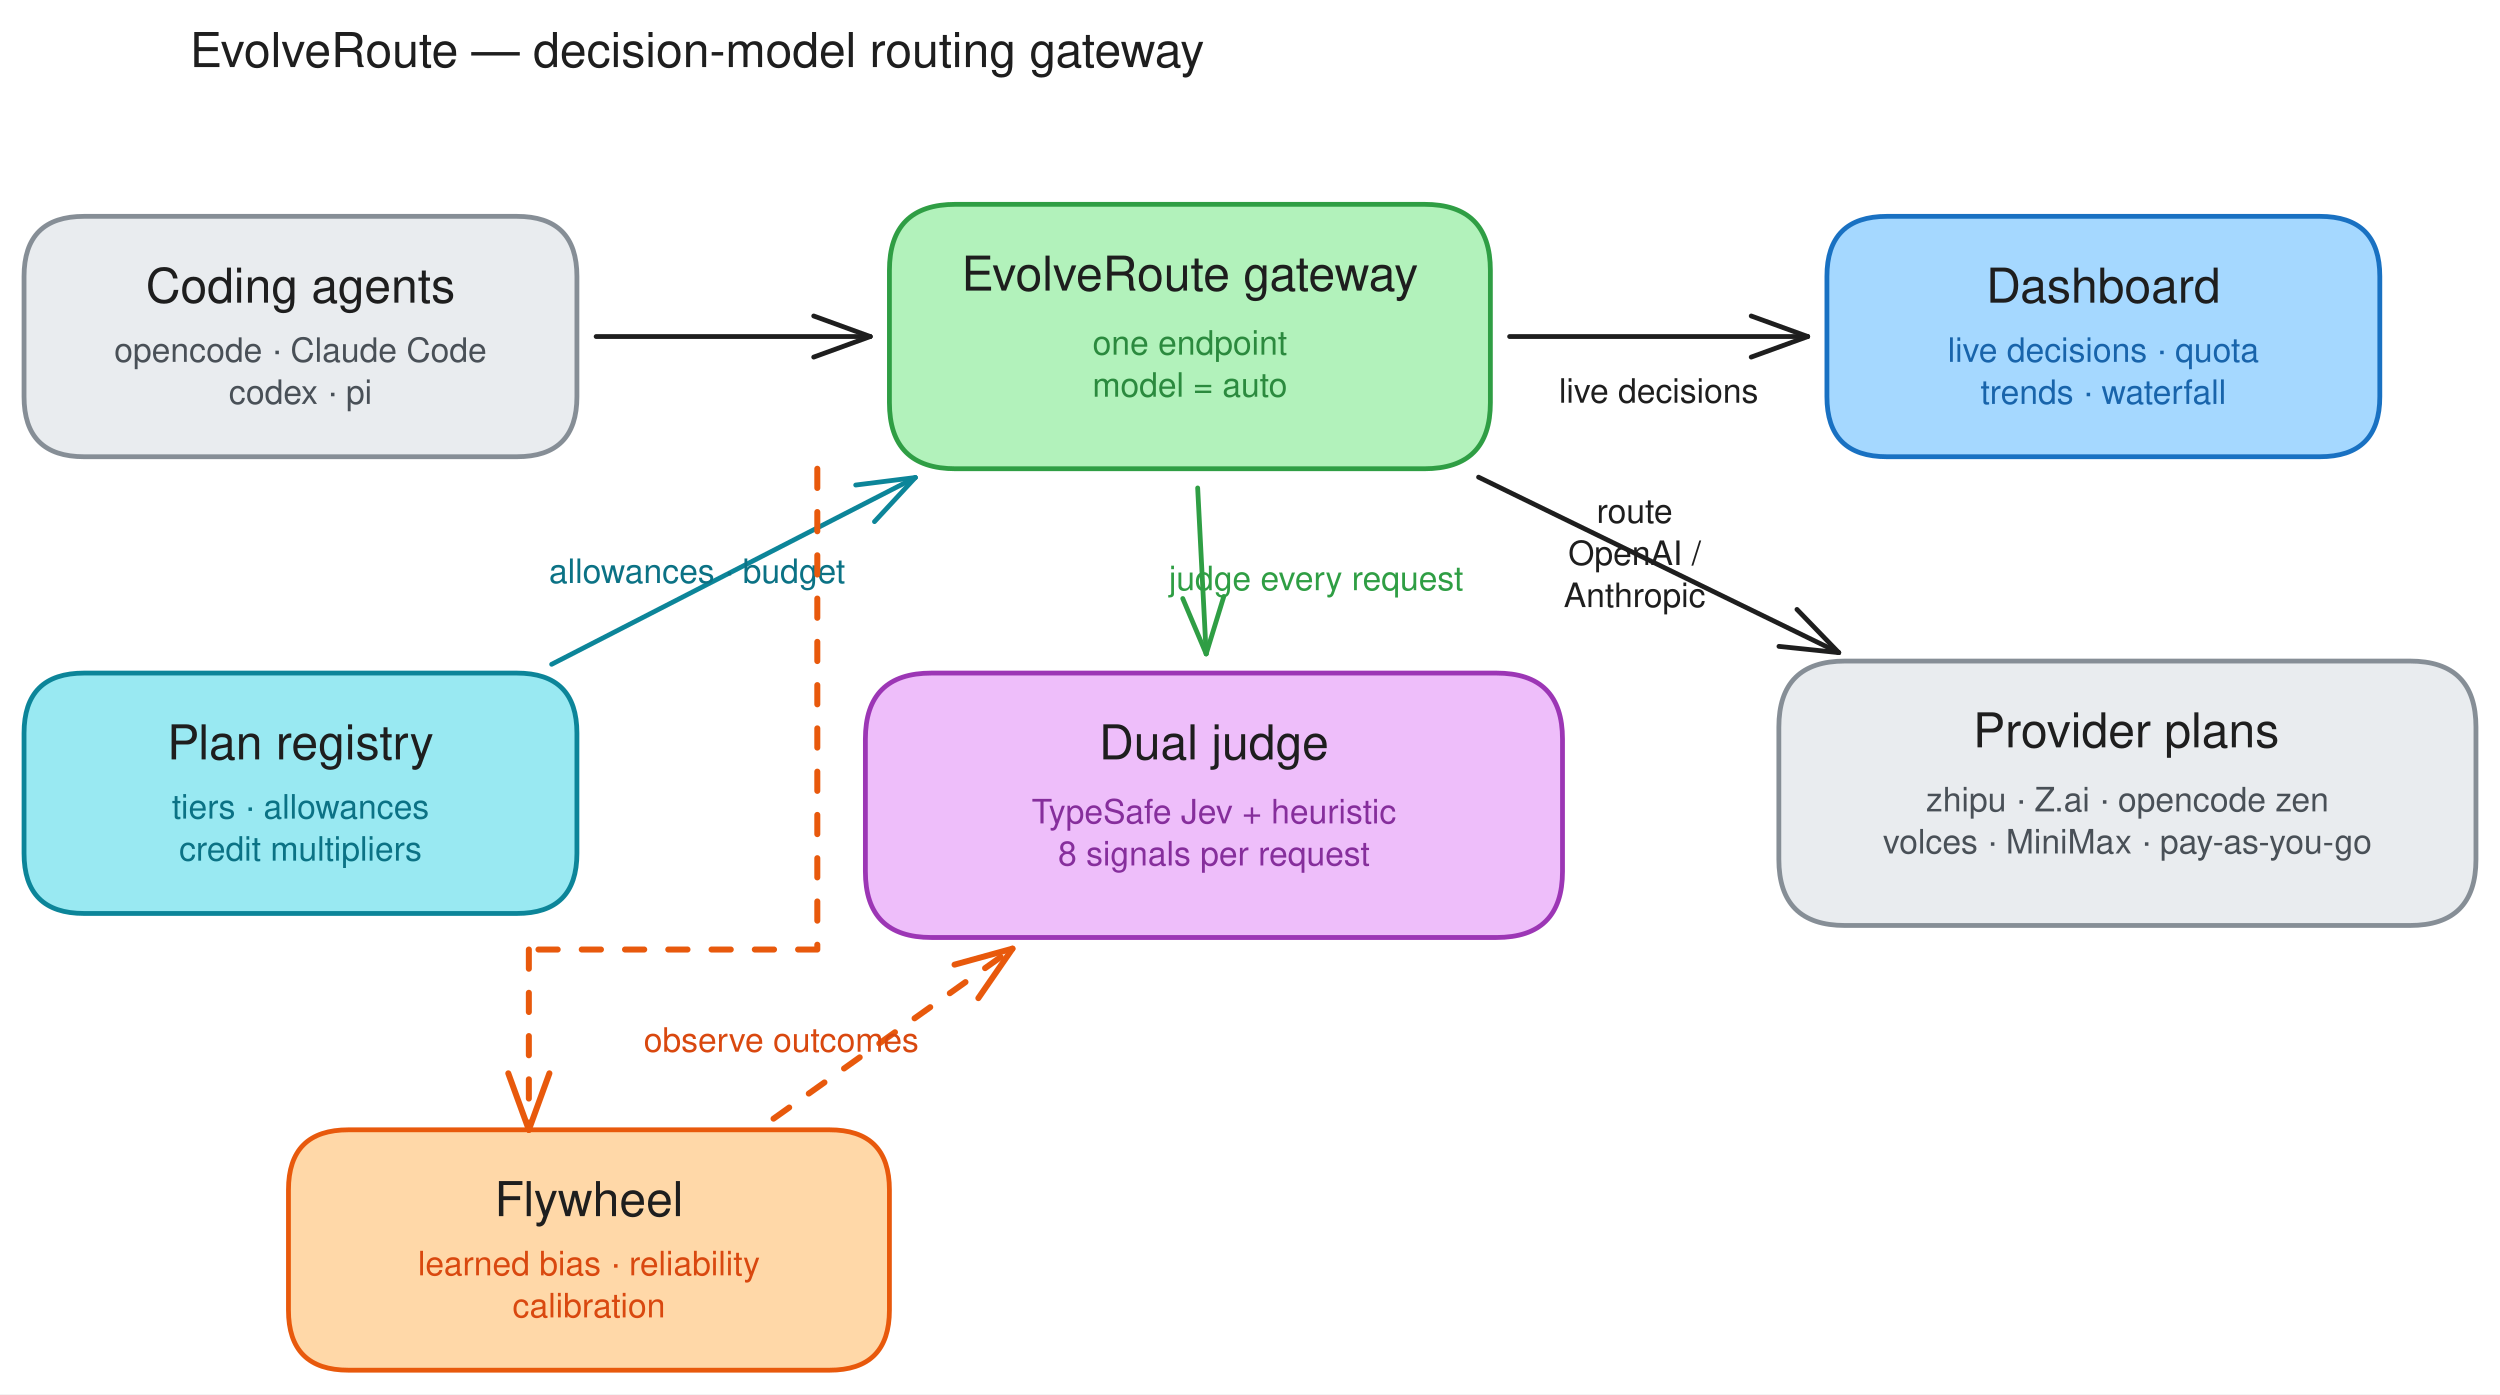
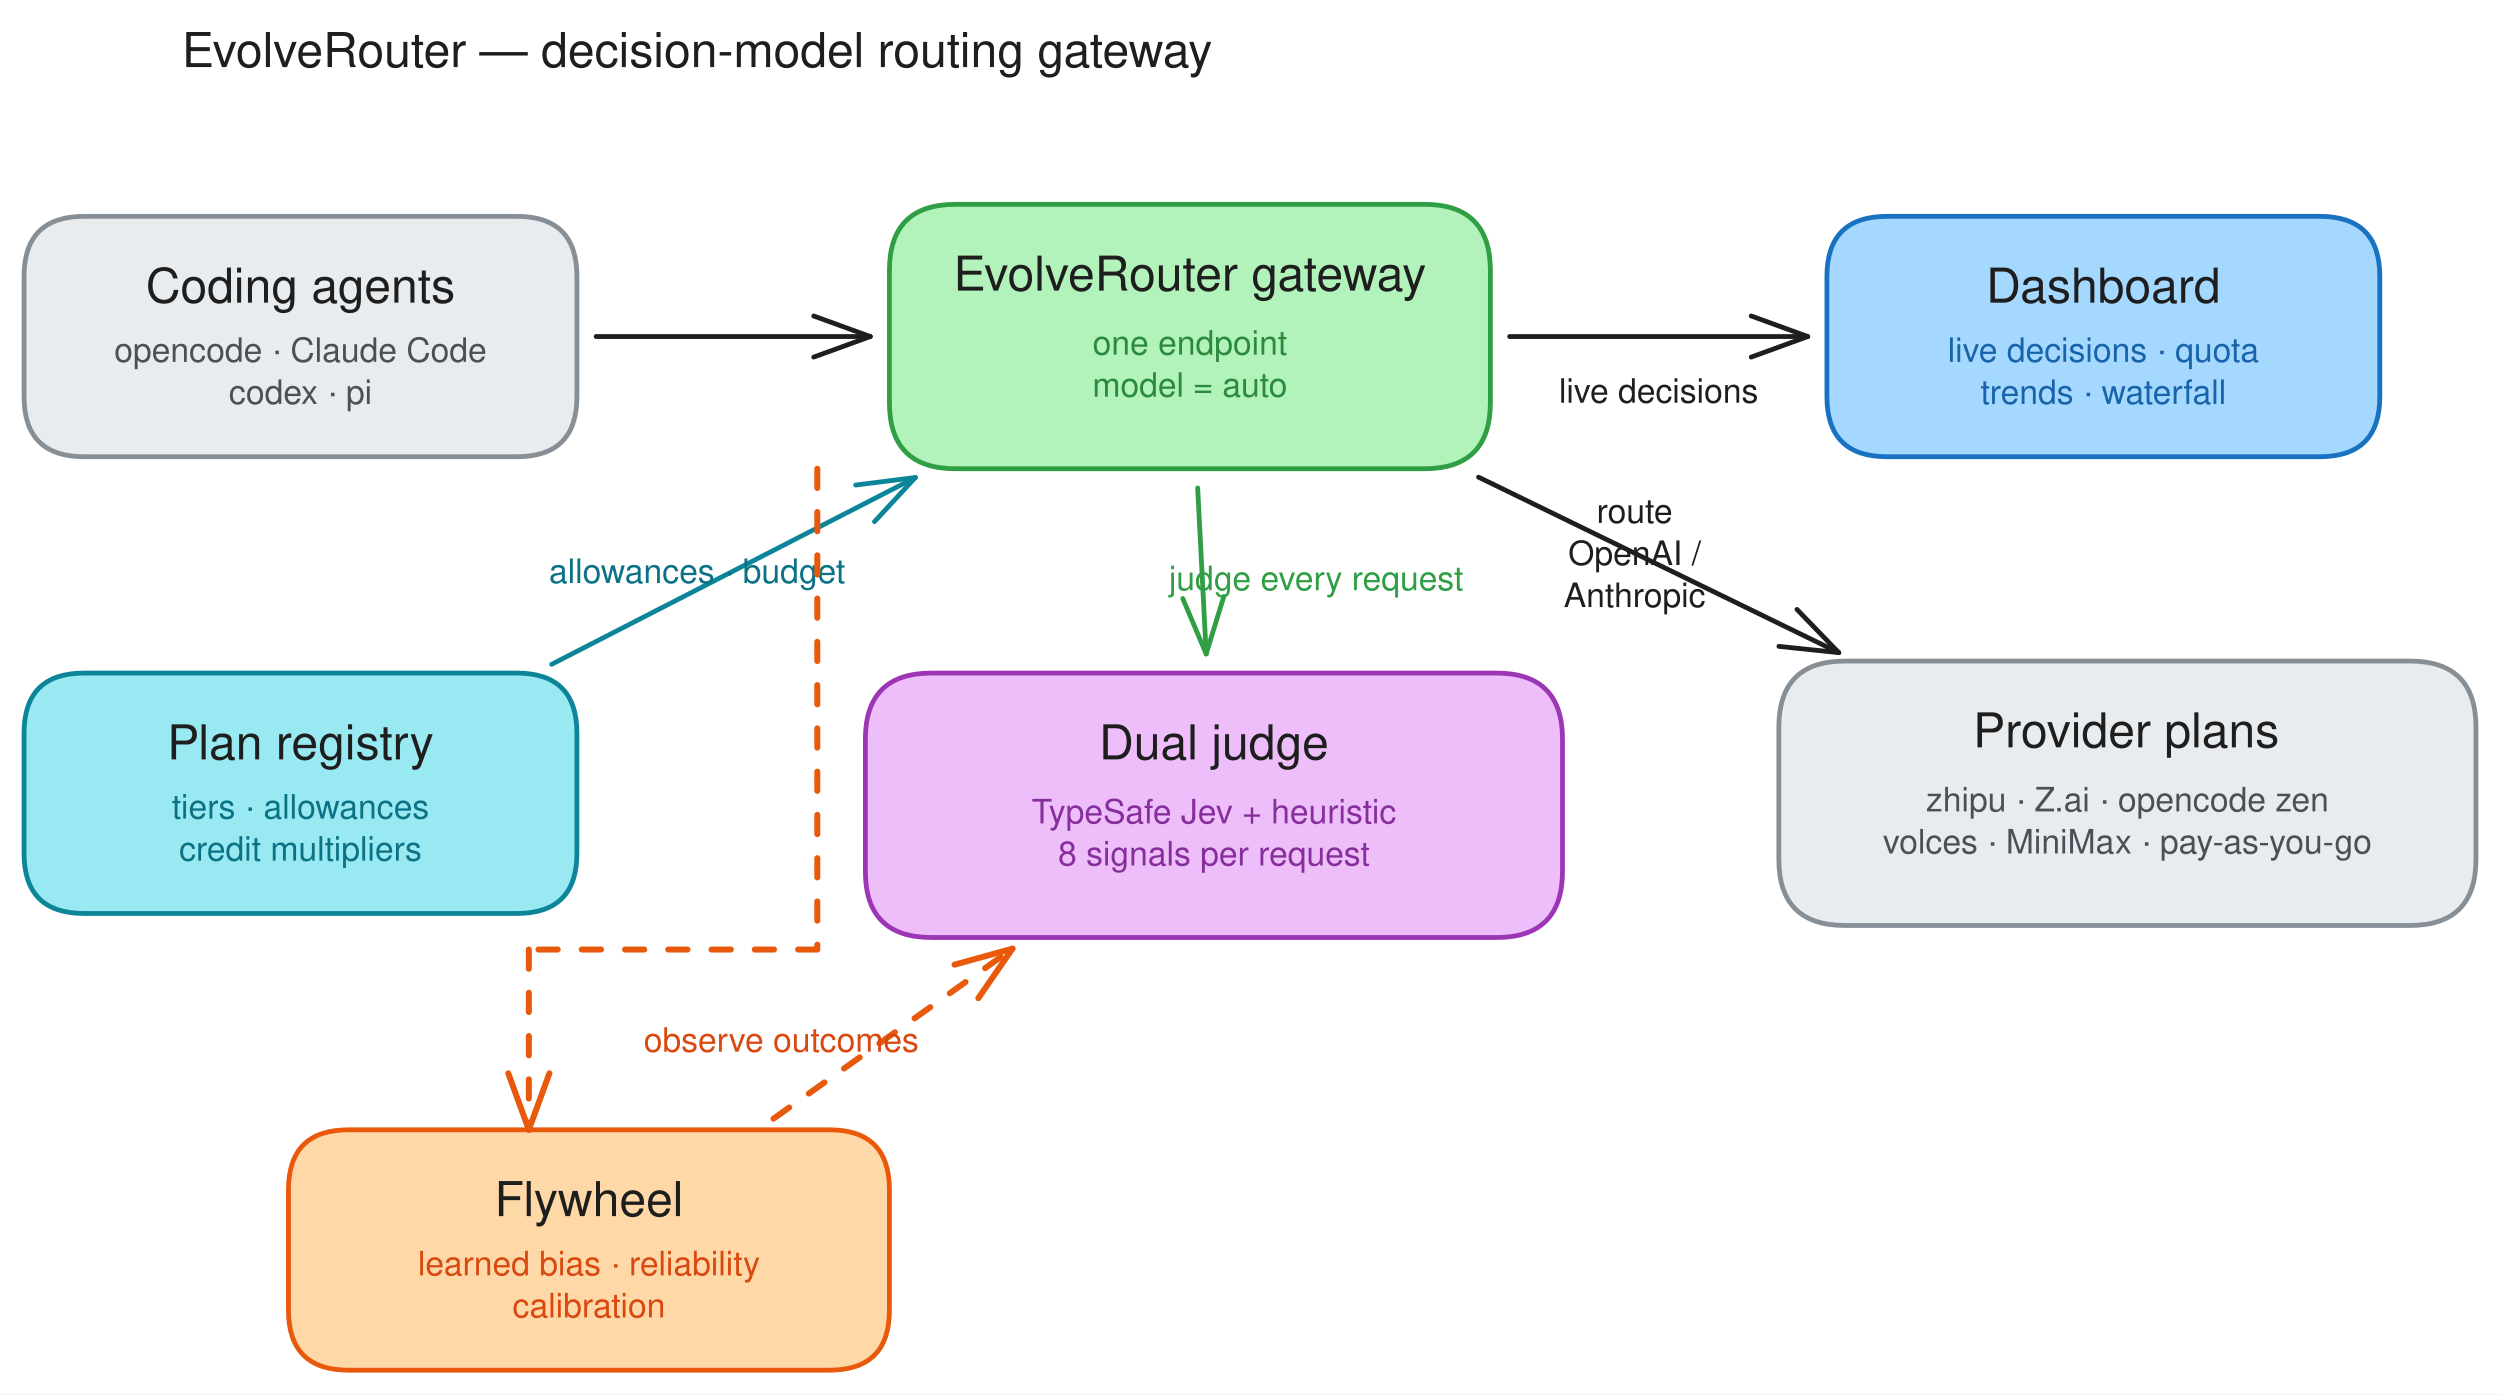
<svg xmlns="http://www.w3.org/2000/svg" version="1.1" viewBox="0 0 1040 580" width="1040" height="580">
  <defs>
    <style class="style-fonts">
      </style>
  </defs>
  <rect x="0" y="0" width="1040" height="580" fill="#ffffff" />
  <g transform="translate(10 10) rotate(0 280 20)">
-     <text x="280" y="17.9" font-family="Helvetica, Segoe UI Emoji" font-size="20px" fill="#1e1e1e" text-anchor="middle" style="white-space: pre;" direction="ltr" dominant-baseline="alphabetic">EvolveRoute — decision-model routing gateway</text>
+     <text x="280" y="17.9" font-family="Helvetica, Segoe UI Emoji" font-size="20px" fill="#1e1e1e" text-anchor="middle" style="white-space: pre;" direction="ltr" dominant-baseline="alphabetic">EvolveRouter — decision-model routing gateway</text>
  </g>
  <g stroke-linecap="round" transform="translate(10 90) rotate(0 115 50)">
    <path d="M25 0 C86.29 0, 147.58 0, 205 0 C221.67 0, 230 8.33, 230 25 C230 38.69, 230 52.38, 230 75 C230 91.67, 221.67 100, 205 100 C157.46 100, 109.92 100, 25 100 C8.33 100, 0 91.67, 0 75 C0 63.5, 0 52.01, 0 25 C0 8.33, 8.33 0, 25 0" stroke="none" stroke-width="0" fill="#e9ecef" />
    <path d="M25 0 C73.56 0, 122.12 0, 205 0 M25 0 C77.8 0, 130.6 0, 205 0 M205 0 C221.67 0, 230 8.33, 230 25 M205 0 C221.67 0, 230 8.33, 230 25 M230 25 C230 36.7, 230 48.4, 230 75 M230 25 C230 38.34, 230 51.68, 230 75 M230 75 C230 91.67, 221.67 100, 205 100 M230 75 C230 91.67, 221.67 100, 205 100 M205 100 C155.78 100, 106.57 100, 25 100 M205 100 C167.14 100, 129.27 100, 25 100 M25 100 C8.33 100, 0 91.67, 0 75 M25 100 C8.33 100, 0 91.67, 0 75 M0 75 C0 60.28, 0 45.56, 0 25 M0 75 C0 56.94, 0 38.87, 0 25 M0 25 C0 8.33, 8.33 0, 25 0 M0 25 C0 8.33, 8.33 0, 25 0" stroke="#868e96" stroke-width="2" fill="none" />
  </g>
  <g stroke-linecap="round" transform="translate(370 85) rotate(0 125 55)">
    <path d="M27.5 0 C91.25 0, 155.01 0, 222.5 0 C240.83 0, 250 9.17, 250 27.5 C250 48.35, 250 69.21, 250 82.5 C250 100.83, 240.83 110, 222.5 110 C169.61 110, 116.72 110, 27.5 110 C9.17 110, 0 100.83, 0 82.5 C0 63.21, 0 43.91, 0 27.5 C0 9.17, 9.17 0, 27.5 0" stroke="none" stroke-width="0" fill="#b2f2bb" />
    <path d="M27.5 0 C71.07 0, 114.64 0, 222.5 0 M27.5 0 C81.71 0, 135.92 0, 222.5 0 M222.5 0 C240.83 0, 250 9.17, 250 27.5 M222.5 0 C240.83 0, 250 9.17, 250 27.5 M250 27.5 C250 40.74, 250 53.97, 250 82.5 M250 27.5 C250 46.61, 250 65.71, 250 82.5 M250 82.5 C250 100.83, 240.83 110, 222.5 110 M250 82.5 C250 100.83, 240.83 110, 222.5 110 M222.5 110 C179.1 110, 135.69 110, 27.5 110 M222.5 110 C153.83 110, 85.16 110, 27.5 110 M27.5 110 C9.17 110, 0 100.83, 0 82.5 M27.5 110 C9.17 110, 0 100.83, 0 82.5 M0 82.5 C0 66.72, 0 50.94, 0 27.5 M0 82.5 C0 71.25, 0 60, 0 27.5 M0 27.5 C0 9.17, 9.17 0, 27.5 0 M0 27.5 C0 9.17, 9.17 0, 27.5 0" stroke="#2f9e44" stroke-width="2" fill="none" />
  </g>
  <g stroke-linecap="round" transform="translate(760 90) rotate(0 115 50)">
    <path d="M25 0 C75.56 0, 126.12 0, 205 0 C221.67 0, 230 8.33, 230 25 C230 37.5, 230 50, 230 75 C230 91.67, 221.67 100, 205 100 C140.53 100, 76.06 100, 25 100 C8.33 100, 0 91.67, 0 75 C0 63.14, 0 51.29, 0 25 C0 8.33, 8.33 0, 25 0" stroke="none" stroke-width="0" fill="#a5d8ff" />
    <path d="M25 0 C64.57 0, 104.13 0, 205 0 M25 0 C88.87 0, 152.74 0, 205 0 M205 0 C221.67 0, 230 8.33, 230 25 M205 0 C221.67 0, 230 8.33, 230 25 M230 25 C230 36.4, 230 47.8, 230 75 M230 25 C230 37.63, 230 50.27, 230 75 M230 75 C230 91.67, 221.67 100, 205 100 M230 75 C230 91.67, 221.67 100, 205 100 M205 100 C146.97 100, 88.93 100, 25 100 M205 100 C164.42 100, 123.84 100, 25 100 M25 100 C8.33 100, 0 91.67, 0 75 M25 100 C8.33 100, 0 91.67, 0 75 M0 75 C0 56.08, 0 37.16, 0 25 M0 75 C0 55.79, 0 36.57, 0 25 M0 25 C0 8.33, 8.33 0, 25 0 M0 25 C0 8.33, 8.33 0, 25 0" stroke="#1971c2" stroke-width="2" fill="none" />
  </g>
  <g stroke-linecap="round" transform="translate(10 280) rotate(0 115 50)">
    <path d="M25 0 C94.21 0, 163.41 0, 205 0 C221.67 0, 230 8.33, 230 25 C230 40.98, 230 56.96, 230 75 C230 91.67, 221.67 100, 205 100 C168.14 100, 131.28 100, 25 100 C8.33 100, 0 91.67, 0 75 C0 58.18, 0 41.37, 0 25 C0 8.33, 8.33 0, 25 0" stroke="none" stroke-width="0" fill="#99e9f2" />
    <path d="M25 0 C73.15 0, 121.31 0, 205 0 M25 0 C92.53 0, 160.05 0, 205 0 M205 0 C221.67 0, 230 8.33, 230 25 M205 0 C221.67 0, 230 8.33, 230 25 M230 25 C230 42.4, 230 59.8, 230 75 M230 25 C230 37.92, 230 50.84, 230 75 M230 75 C230 91.67, 221.67 100, 205 100 M230 75 C230 91.67, 221.67 100, 205 100 M205 100 C166.08 100, 127.16 100, 25 100 M205 100 C143.76 100, 82.52 100, 25 100 M25 100 C8.33 100, 0 91.67, 0 75 M25 100 C8.33 100, 0 91.67, 0 75 M0 75 C0 58.67, 0 42.33, 0 25 M0 75 C0 64.57, 0 54.14, 0 25 M0 25 C0 8.33, 8.33 0, 25 0 M0 25 C0 8.33, 8.33 0, 25 0" stroke="#0c8599" stroke-width="2" fill="none" />
  </g>
  <g stroke-linecap="round" transform="translate(360 280) rotate(0 145 55)">
    <path d="M27.5 0 C100.92 0, 174.34 0, 262.5 0 C280.83 0, 290 9.17, 290 27.5 C290 46.94, 290 66.38, 290 82.5 C290 100.83, 280.83 110, 262.5 110 C211.18 110, 159.86 110, 27.5 110 C9.17 110, 0 100.83, 0 82.5 C0 61.98, 0 41.46, 0 27.5 C0 9.17, 9.17 0, 27.5 0" stroke="none" stroke-width="0" fill="#eebefa" />
    <path d="M27.5 0 C117.47 0, 207.44 0, 262.5 0 M27.5 0 C102.35 0, 177.19 0, 262.5 0 M262.5 0 C280.83 0, 290 9.17, 290 27.5 M262.5 0 C280.83 0, 290 9.17, 290 27.5 M290 27.5 C290 42.84, 290 58.19, 290 82.5 M290 27.5 C290 41.84, 290 56.17, 290 82.5 M290 82.5 C290 100.83, 280.83 110, 262.5 110 M290 82.5 C290 100.83, 280.83 110, 262.5 110 M262.5 110 C211.32 110, 160.14 110, 27.5 110 M262.5 110 C171.29 110, 80.07 110, 27.5 110 M27.5 110 C9.17 110, 0 100.83, 0 82.5 M27.5 110 C9.17 110, 0 100.83, 0 82.5 M0 82.5 C0 68.9, 0 55.31, 0 27.5 M0 82.5 C0 69.67, 0 56.84, 0 27.5 M0 27.5 C0 9.17, 9.17 0, 27.5 0 M0 27.5 C0 9.17, 9.17 0, 27.5 0" stroke="#9c36b5" stroke-width="2" fill="none" />
  </g>
  <g stroke-linecap="round" transform="translate(740 275) rotate(0 145 55)">
    <path d="M27.5 0 C120.17 0, 212.83 0, 262.5 0 C280.83 0, 290 9.17, 290 27.5 C290 47.83, 290 68.17, 290 82.5 C290 100.83, 280.83 110, 262.5 110 C209.15 110, 155.79 110, 27.5 110 C9.17 110, 0 100.83, 0 82.5 C0 68.18, 0 53.85, 0 27.5 C0 9.17, 9.17 0, 27.5 0" stroke="none" stroke-width="0" fill="#e9ecef" />
    <path d="M27.5 0 C84.01 0, 140.51 0, 262.5 0 M27.5 0 C119.19 0, 210.88 0, 262.5 0 M262.5 0 C280.83 0, 290 9.17, 290 27.5 M262.5 0 C280.83 0, 290 9.17, 290 27.5 M290 27.5 C290 40.27, 290 53.03, 290 82.5 M290 27.5 C290 49.29, 290 71.09, 290 82.5 M290 82.5 C290 100.83, 280.83 110, 262.5 110 M290 82.5 C290 100.83, 280.83 110, 262.5 110 M262.5 110 C191.66 110, 120.83 110, 27.5 110 M262.5 110 C180.85 110, 99.21 110, 27.5 110 M27.5 110 C9.17 110, 0 100.83, 0 82.5 M27.5 110 C9.17 110, 0 100.83, 0 82.5 M0 82.5 C0 63.33, 0 44.16, 0 27.5 M0 82.5 C0 67.71, 0 52.92, 0 27.5 M0 27.5 C0 9.17, 9.17 0, 27.5 0 M0 27.5 C0 9.17, 9.17 0, 27.5 0" stroke="#868e96" stroke-width="2" fill="none" />
  </g>
  <g stroke-linecap="round" transform="translate(120 470) rotate(0 125 50)">
    <path d="M25 0 C68.1 0, 111.19 0, 225 0 C241.67 0, 250 8.33, 250 25 C250 39.87, 250 54.75, 250 75 C250 91.67, 241.67 100, 225 100 C151.3 100, 77.61 100, 25 100 C8.33 100, 0 91.67, 0 75 C0 62, 0 49, 0 25 C0 8.33, 8.33 0, 25 0" stroke="none" stroke-width="0" fill="#ffd8a8" />
    <path d="M25 0 C104.18 0, 183.36 0, 225 0 M25 0 C76.66 0, 128.33 0, 225 0 M225 0 C241.67 0, 250 8.33, 250 25 M225 0 C241.67 0, 250 8.33, 250 25 M250 25 C250 44.84, 250 64.68, 250 75 M250 25 C250 38.06, 250 51.13, 250 75 M250 75 C250 91.67, 241.67 100, 225 100 M250 75 C250 91.67, 241.67 100, 225 100 M225 100 C160.82 100, 96.64 100, 25 100 M225 100 C157.68 100, 90.36 100, 25 100 M25 100 C8.33 100, 0 91.67, 0 75 M25 100 C8.33 100, 0 91.67, 0 75 M0 75 C0 62.96, 0 50.92, 0 25 M0 75 C0 59.22, 0 43.44, 0 25 M0 25 C0 8.33, 8.33 0, 25 0 M0 25 C0 8.33, 8.33 0, 25 0" stroke="#e8590c" stroke-width="2" fill="none" />
  </g>
  <g transform="translate(45 108) rotate(0 80 14)">
    <text x="80" y="17.9" font-family="Helvetica, Segoe UI Emoji" font-size="20px" fill="#1e1e1e" text-anchor="middle" style="white-space: pre;" direction="ltr" dominant-baseline="alphabetic">Coding agents</text>
  </g>
  <g transform="translate(30 138) rotate(0 95 20)">
    <text x="95" y="12.53" font-family="Helvetica, Segoe UI Emoji" font-size="14px" fill="#495057" text-anchor="middle" style="white-space: pre;" direction="ltr" dominant-baseline="alphabetic">opencode · Claude Code</text>
    <text x="95" y="30.03" font-family="Helvetica, Segoe UI Emoji" font-size="14px" fill="#495057" text-anchor="middle" style="white-space: pre;" direction="ltr" dominant-baseline="alphabetic">codex · pi</text>
  </g>
  <g transform="translate(385 103) rotate(0 110 14)">
-     <text x="110" y="17.9" font-family="Helvetica, Segoe UI Emoji" font-size="20px" fill="#1e1e1e" text-anchor="middle" style="white-space: pre;" direction="ltr" dominant-baseline="alphabetic">EvolveRoute gateway</text>
+     <text x="110" y="17.9" font-family="Helvetica, Segoe UI Emoji" font-size="20px" fill="#1e1e1e" text-anchor="middle" style="white-space: pre;" direction="ltr" dominant-baseline="alphabetic">EvolveRouter gateway</text>
  </g>
  <g transform="translate(430 135) rotate(0 65 20)">
    <text x="65" y="12.53" font-family="Helvetica, Segoe UI Emoji" font-size="14px" fill="#2b8a3e" text-anchor="middle" style="white-space: pre;" direction="ltr" dominant-baseline="alphabetic">one endpoint</text>
    <text x="65" y="30.03" font-family="Helvetica, Segoe UI Emoji" font-size="14px" fill="#2b8a3e" text-anchor="middle" style="white-space: pre;" direction="ltr" dominant-baseline="alphabetic">model = auto</text>
  </g>
  <g transform="translate(815 108) rotate(0 60 14)">
    <text x="60" y="17.9" font-family="Helvetica, Segoe UI Emoji" font-size="20px" fill="#1e1e1e" text-anchor="middle" style="white-space: pre;" direction="ltr" dominant-baseline="alphabetic">Dashboard</text>
  </g>
  <g transform="translate(785 138) rotate(0 90 20)">
    <text x="90" y="12.53" font-family="Helvetica, Segoe UI Emoji" font-size="14px" fill="#1864ab" text-anchor="middle" style="white-space: pre;" direction="ltr" dominant-baseline="alphabetic">live decisions · quota</text>
    <text x="90" y="30.03" font-family="Helvetica, Segoe UI Emoji" font-size="14px" fill="#1864ab" text-anchor="middle" style="white-space: pre;" direction="ltr" dominant-baseline="alphabetic">trends · waterfall</text>
  </g>
  <g transform="translate(55 298) rotate(0 70 14)">
    <text x="70" y="17.9" font-family="Helvetica, Segoe UI Emoji" font-size="20px" fill="#1e1e1e" text-anchor="middle" style="white-space: pre;" direction="ltr" dominant-baseline="alphabetic">Plan registry</text>
  </g>
  <g transform="translate(40 328) rotate(0 85 20)">
    <text x="85" y="12.53" font-family="Helvetica, Segoe UI Emoji" font-size="14px" fill="#0b7285" text-anchor="middle" style="white-space: pre;" direction="ltr" dominant-baseline="alphabetic">tiers · allowances</text>
    <text x="85" y="30.03" font-family="Helvetica, Segoe UI Emoji" font-size="14px" fill="#0b7285" text-anchor="middle" style="white-space: pre;" direction="ltr" dominant-baseline="alphabetic">credit multipliers</text>
  </g>
  <g transform="translate(440 298) rotate(0 65 14)">
    <text x="65" y="17.9" font-family="Helvetica, Segoe UI Emoji" font-size="20px" fill="#1e1e1e" text-anchor="middle" style="white-space: pre;" direction="ltr" dominant-baseline="alphabetic">Dual judge</text>
  </g>
  <g transform="translate(395 330) rotate(0 110 20)">
    <text x="110" y="12.53" font-family="Helvetica, Segoe UI Emoji" font-size="14px" fill="#862e9c" text-anchor="middle" style="white-space: pre;" direction="ltr" dominant-baseline="alphabetic">TypeSafe Jev + heuristic</text>
    <text x="110" y="30.03" font-family="Helvetica, Segoe UI Emoji" font-size="14px" fill="#862e9c" text-anchor="middle" style="white-space: pre;" direction="ltr" dominant-baseline="alphabetic">8 signals per request</text>
  </g>
  <g transform="translate(802 293) rotate(0 82.5 14)">
    <text x="82.5" y="17.9" font-family="Helvetica, Segoe UI Emoji" font-size="20px" fill="#1e1e1e" text-anchor="middle" style="white-space: pre;" direction="ltr" dominant-baseline="alphabetic">Provider plans</text>
  </g>
  <g transform="translate(760 325) rotate(0 125 20)">
    <text x="125" y="12.53" font-family="Helvetica, Segoe UI Emoji" font-size="14px" fill="#495057" text-anchor="middle" style="white-space: pre;" direction="ltr" dominant-baseline="alphabetic">zhipu · Z.ai · opencode zen</text>
    <text x="125" y="30.03" font-family="Helvetica, Segoe UI Emoji" font-size="14px" fill="#495057" text-anchor="middle" style="white-space: pre;" direction="ltr" dominant-baseline="alphabetic">volces · MiniMax · pay-as-you-go</text>
  </g>
  <g transform="translate(195 488) rotate(0 50 14)">
    <text x="50" y="17.9" font-family="Helvetica, Segoe UI Emoji" font-size="20px" fill="#1e1e1e" text-anchor="middle" style="white-space: pre;" direction="ltr" dominant-baseline="alphabetic">Flywheel</text>
  </g>
  <g transform="translate(145 518) rotate(0 100 20)">
    <text x="100" y="12.53" font-family="Helvetica, Segoe UI Emoji" font-size="14px" fill="#d9480f" text-anchor="middle" style="white-space: pre;" direction="ltr" dominant-baseline="alphabetic">learned bias · reliability</text>
    <text x="100" y="30.03" font-family="Helvetica, Segoe UI Emoji" font-size="14px" fill="#d9480f" text-anchor="middle" style="white-space: pre;" direction="ltr" dominant-baseline="alphabetic">calibration</text>
  </g>
  <g stroke-linecap="round">
    <g transform="translate(248 140) rotate(0 57 1.4210854715202004e-14)">
      <path d="M0 0 C25.08 0, 50.16 0, 114 0 M0 0 C36.82 0, 73.64 0, 114 0" stroke="#1e1e1e" stroke-width="2" fill="none" />
    </g>
    <g transform="translate(248 140) rotate(0 57 1.4210854715202004e-14)">
      <path d="M90.51 8.55 C95.68 6.67, 100.84 4.79, 114 0 M90.51 8.55 C98.1 5.79, 105.68 3.03, 114 0" stroke="#1e1e1e" stroke-width="2" fill="none" />
    </g>
    <g transform="translate(248 140) rotate(0 57 1.4210854715202004e-14)">
      <path d="M90.51 -8.55 C95.68 -6.67, 100.84 -4.79, 114 0 M90.51 -8.55 C98.1 -5.79, 105.68 -3.03, 114 0" stroke="#1e1e1e" stroke-width="2" fill="none" />
    </g>
  </g>
  <mask />
  <g stroke-linecap="round">
    <g transform="translate(628 140) rotate(0 62 0)">
      <path d="M0 0 C36.48 0, 72.96 0, 124 0 M0 0 C35.6 0, 71.19 0, 124 0" stroke="#1e1e1e" stroke-width="2" fill="none" />
    </g>
    <g transform="translate(628 140) rotate(0 62 0)">
      <path d="M100.51 8.55 C107.42 6.03, 114.33 3.52, 124 0 M100.51 8.55 C107.25 6.1, 114 3.64, 124 0" stroke="#1e1e1e" stroke-width="2" fill="none" />
    </g>
    <g transform="translate(628 140) rotate(0 62 0)">
      <path d="M100.51 -8.55 C107.42 -6.03, 114.33 -3.52, 124 0 M100.51 -8.55 C107.25 -6.1, 114 -3.64, 124 0" stroke="#1e1e1e" stroke-width="2" fill="none" />
    </g>
  </g>
  <mask />
  <g stroke-linecap="round">
    <g transform="translate(229.485 276.3456) rotate(0 75.64662 -38.84556)">
      <path d="M0 0 C53.28 -27.36, 106.57 -54.72, 151.29 -77.69 M0 0 C47.8 -24.55, 95.61 -49.1, 151.29 -77.69" stroke="#0c8599" stroke-width="2" fill="none" />
    </g>
    <g transform="translate(229.485 276.3456) rotate(0 75.64662 -38.84556)">
      <path d="M134.3 -59.35 C140.29 -65.81, 146.27 -72.27, 151.29 -77.69 M134.3 -59.35 C139.67 -65.15, 145.04 -70.94, 151.29 -77.69" stroke="#0c8599" stroke-width="2" fill="none" />
    </g>
    <g transform="translate(229.485 276.3456) rotate(0 75.64662 -38.84556)">
      <path d="M126.49 -74.57 C135.22 -75.67, 143.96 -76.77, 151.29 -77.69 M126.49 -74.57 C134.33 -75.55, 142.16 -76.54, 151.29 -77.69" stroke="#0c8599" stroke-width="2" fill="none" />
    </g>
  </g>
  <mask />
  <g stroke-linecap="round">
    <g transform="translate(498.2302 202.9895) rotate(0 1.769769 34.5105)">
      <path d="M0 0 C1.27 24.83, 2.55 49.65, 3.54 69.02 M0 0 C1 19.42, 1.99 38.83, 3.54 69.02" stroke="#2f9e44" stroke-width="2" fill="none" />
    </g>
    <g transform="translate(498.2302 202.9895) rotate(0 1.769769 34.5105)">
      <path d="M-6.2 46 C-2.7 54.28, 0.81 62.56, 3.54 69.02 M-6.2 46 C-3.46 52.47, -0.72 58.95, 3.54 69.02" stroke="#2f9e44" stroke-width="2" fill="none" />
    </g>
    <g transform="translate(498.2302 202.9895) rotate(0 1.769769 34.5105)">
      <path d="M10.88 45.12 C8.24 53.72, 5.6 62.31, 3.54 69.02 M10.88 45.12 C8.81 51.84, 6.75 58.57, 3.54 69.02" stroke="#2f9e44" stroke-width="2" fill="none" />
    </g>
  </g>
  <mask />
  <g stroke-linecap="round">
    <g transform="translate(615.0867 198.5038) rotate(0 74.91334 36.49624)">
      <path d="M0 0 C57.22 27.87, 114.43 55.75, 149.83 72.99 M0 0 C49.52 24.12, 99.03 48.25, 149.83 72.99" stroke="#1e1e1e" stroke-width="2" fill="none" />
    </g>
    <g transform="translate(615.0867 198.5038) rotate(0 74.91334 36.49624)">
      <path d="M124.96 70.39 C134.46 71.38, 143.95 72.38, 149.83 72.99 M124.96 70.39 C133.18 71.25, 141.4 72.11, 149.83 72.99" stroke="#1e1e1e" stroke-width="2" fill="none" />
    </g>
    <g transform="translate(615.0867 198.5038) rotate(0 74.91334 36.49624)">
      <path d="M132.45 55.02 C139.09 61.88, 145.72 68.75, 149.83 72.99 M132.45 55.02 C138.19 60.96, 143.94 66.9, 149.83 72.99" stroke="#1e1e1e" stroke-width="2" fill="none" />
    </g>
  </g>
  <mask />
  <g stroke-linecap="round">
    <g transform="translate(321.7886 465.362) rotate(0 49.69789 -35.36196)">
      <path d="M0 0 C39 -27.75, 78 -55.5, 99.4 -70.72" stroke="#e8590c" stroke-width="2.5" fill="none" stroke-dasharray="8 10" />
    </g>
    <g transform="translate(321.7886 465.362) rotate(0 49.69789 -35.36196)">
      <path d="M85.21 -50.14 C90.78 -58.22, 96.34 -66.29, 99.4 -70.72" stroke="#e8590c" stroke-width="2.5" fill="none" />
    </g>
    <g transform="translate(321.7886 465.362) rotate(0 49.69789 -35.36196)">
      <path d="M75.3 -64.07 C84.75 -66.68, 94.21 -69.29, 99.4 -70.72" stroke="#e8590c" stroke-width="2.5" fill="none" />
    </g>
  </g>
  <mask />
  <g transform="translate(465 233) rotate(0 82.5 11)">
    <text x="82.5" y="12.53" font-family="Helvetica, Segoe UI Emoji" font-size="14px" fill="#2f9e44" text-anchor="middle" style="white-space: pre;" direction="ltr" dominant-baseline="alphabetic">judge every request</text>
  </g>
  <g transform="translate(245 425) rotate(0 80 11)">
    <text x="80" y="12.53" font-family="Helvetica, Segoe UI Emoji" font-size="14px" fill="#d9480f" text-anchor="middle" style="white-space: pre;" direction="ltr" dominant-baseline="alphabetic">observe outcomes</text>
  </g>
  <g transform="translate(630 155) rotate(0 60 11)">
    <text x="60" y="12.53" font-family="Helvetica, Segoe UI Emoji" font-size="14px" fill="#1e1e1e" text-anchor="middle" style="white-space: pre;" direction="ltr" dominant-baseline="alphabetic">live decisions</text>
  </g>
  <g transform="translate(200 230) rotate(0 90 11)">
    <text x="90" y="12.53" font-family="Helvetica, Segoe UI Emoji" font-size="14px" fill="#0b7285" text-anchor="middle" style="white-space: pre;" direction="ltr" dominant-baseline="alphabetic">allowances · budget</text>
  </g>
  <g transform="translate(625 205) rotate(0 55 31)">
    <text x="55" y="12.53" font-family="Helvetica, Segoe UI Emoji" font-size="14px" fill="#1e1e1e" text-anchor="middle" style="white-space: pre;" direction="ltr" dominant-baseline="alphabetic">route</text>
    <text x="55" y="30.03" font-family="Helvetica, Segoe UI Emoji" font-size="14px" fill="#1e1e1e" text-anchor="middle" style="white-space: pre;" direction="ltr" dominant-baseline="alphabetic">OpenAI /</text>
    <text x="55" y="47.53" font-family="Helvetica, Segoe UI Emoji" font-size="14px" fill="#1e1e1e" text-anchor="middle" style="white-space: pre;" direction="ltr" dominant-baseline="alphabetic">Anthropic</text>
  </g>
  <g stroke-linecap="round">
    <g transform="translate(340 195) rotate(0 -60 137.5)">
      <path d="M0 0 C0 43.17, 0 86.34, 0 200 M0 200 C-47.33 200, -94.67 200, -120 200 M-120 200 C-120 225.4, -120 250.81, -120 275" stroke="#e8590c" stroke-width="2.5" fill="none" stroke-dasharray="8 10" />
    </g>
    <g transform="translate(340 195) rotate(0 -60 137.5)">
      <path d="M-128.55 251.51 C-126.7 256.58, -124.86 261.65, -120 275" stroke="#e8590c" stroke-width="2.5" fill="none" />
    </g>
    <g transform="translate(340 195) rotate(0 -60 137.5)">
      <path d="M-111.45 251.51 C-113.3 256.58, -115.14 261.65, -120 275" stroke="#e8590c" stroke-width="2.5" fill="none" />
    </g>
  </g>
  <mask />
</svg>
